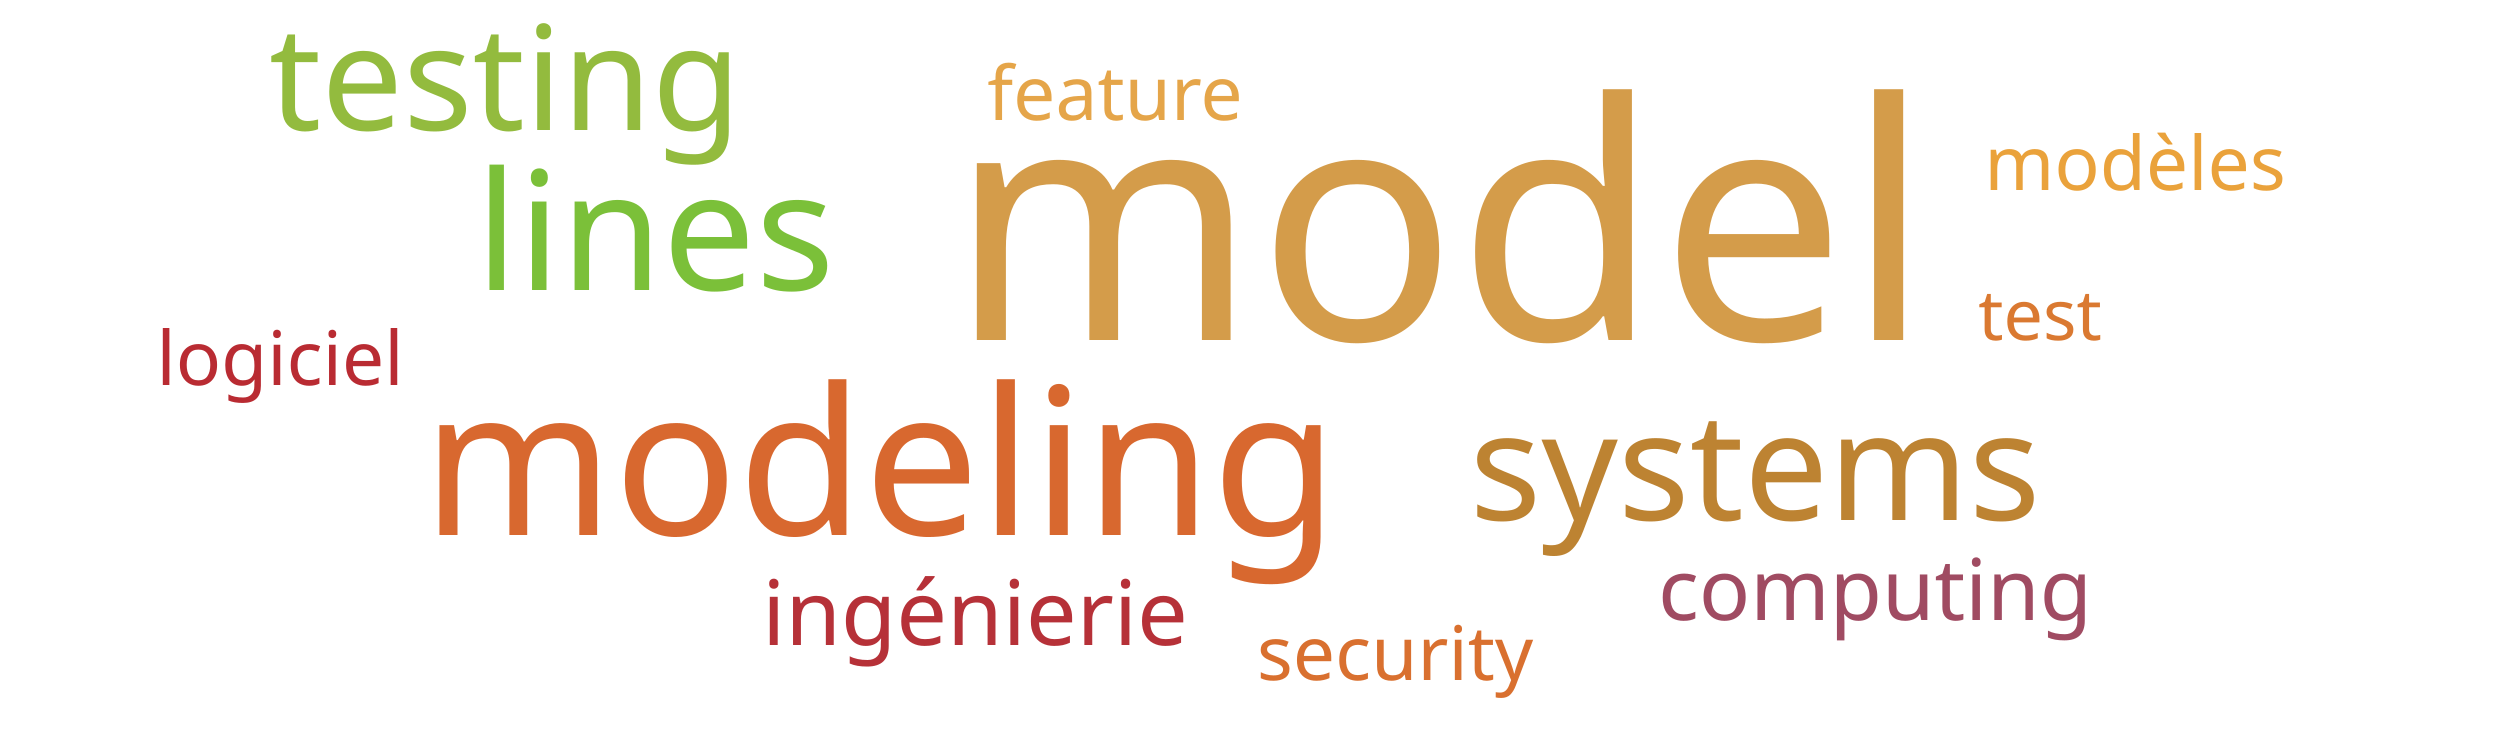
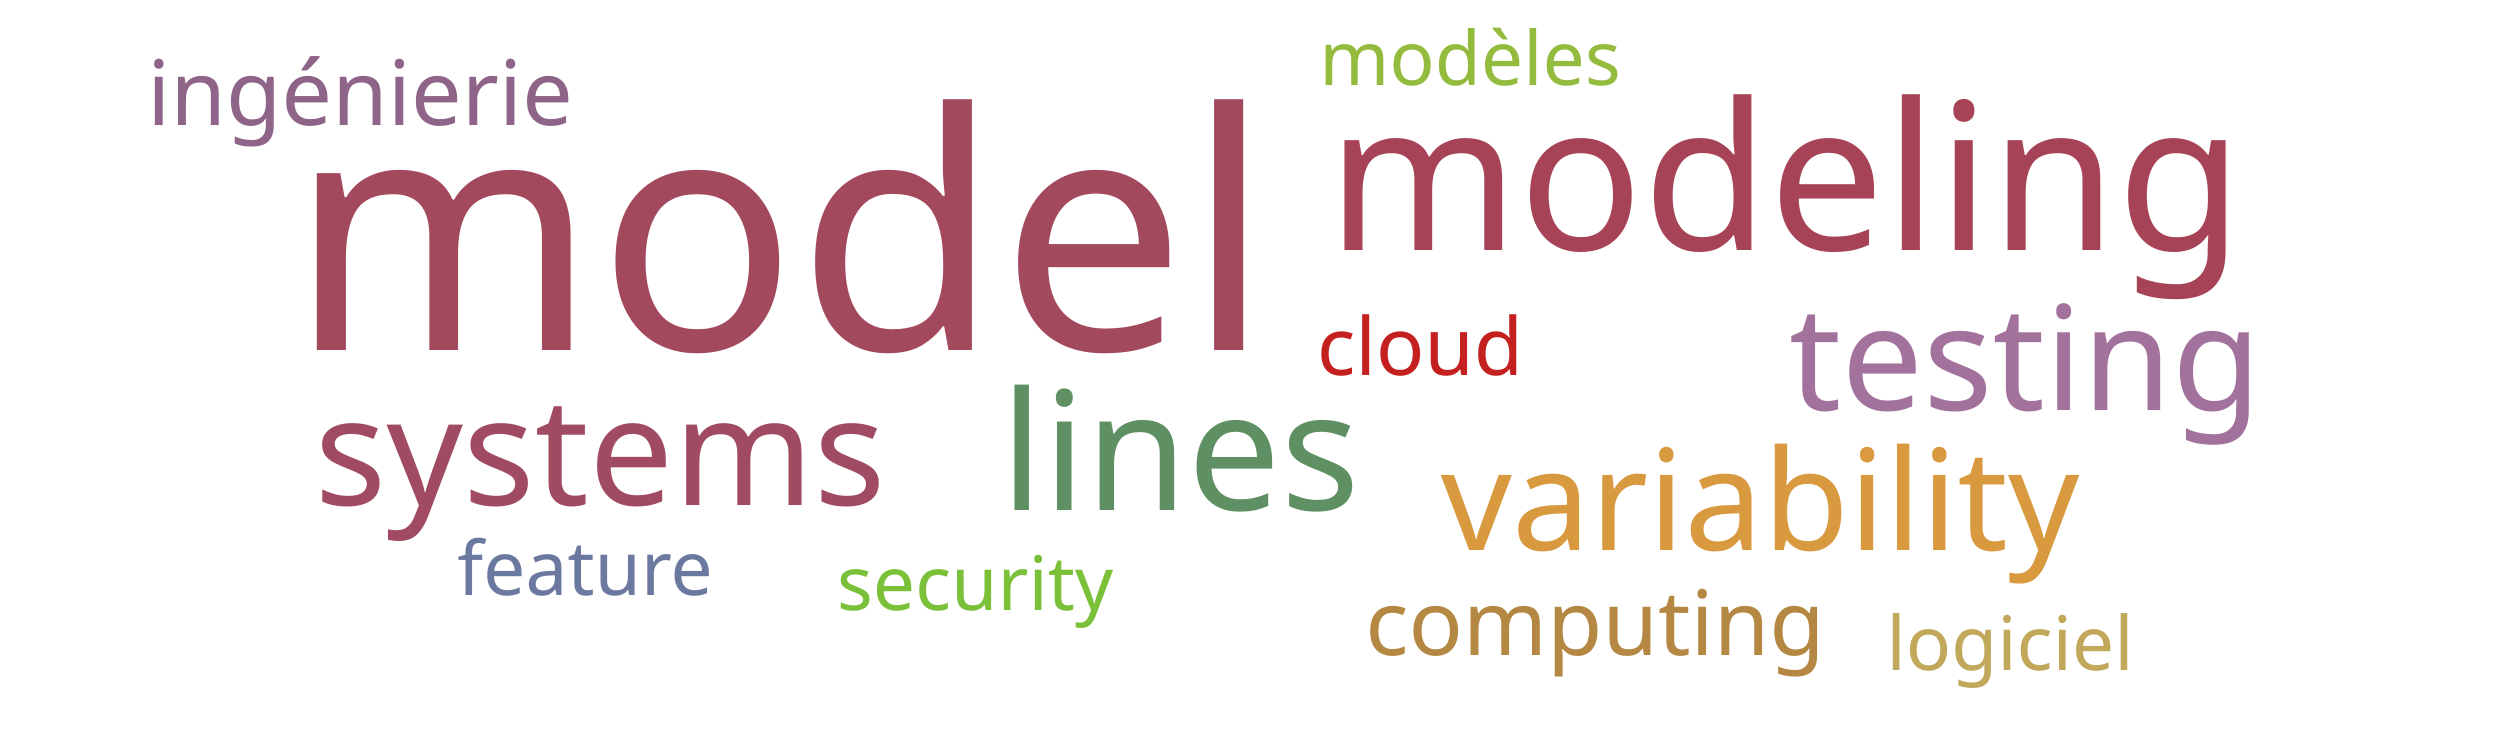
<svg xmlns="http://www.w3.org/2000/svg" width="500" height="150">
  <g transform="translate(250, 75)">
-     <text text-anchor="middle" style="font-family: Impact; font-size: 66px; fill: #d49c4a" transform="translate(38,-7)rotate(0)">model</text>
-     <text text-anchor="middle" style="font-family: Impact; font-size: 41px; fill: #d8682f" transform="translate(-74,32)rotate(0)">modeling</text>
-     <text text-anchor="middle" style="font-family: Impact; font-size: 33px; fill: #7bc039" transform="translate(-119,-17)rotate(0)">lines</text>
-     <text text-anchor="middle" style="font-family: Impact; font-size: 30px; fill: #bd8332" transform="translate(101,29)rotate(0)">systems</text>
-     <text text-anchor="middle" style="font-family: Impact; font-size: 29px; fill: #93bb3e" transform="translate(-149,-49)rotate(0)">testing</text>
-     <text text-anchor="middle" style="font-family: Impact; font-size: 18px; fill: #b63138" transform="translate(-55,54)rotate(0)">ingénierie</text>
-     <text text-anchor="middle" style="font-family: Impact; font-size: 17px; fill: #a04b62" transform="translate(125,49)rotate(0)">computing</text>
-     <text text-anchor="middle" style="font-family: Impact; font-size: 15px; fill: #e5a549" transform="translate(-27,-51)rotate(0)">feature</text>
-     <text text-anchor="middle" style="font-family: Impact; font-size: 15px; fill: #d9702f" transform="translate(29,61)rotate(0)">security</text>
-     <text text-anchor="middle" style="font-family: Impact; font-size: 15px; fill: #b92b32" transform="translate(-194,2)rotate(0)">logiciel</text>
-     <text text-anchor="middle" style="font-family: Impact; font-size: 15px; fill: #eaa23b" transform="translate(177,-37)rotate(0)">modèles</text>
-     <text text-anchor="middle" style="font-family: Impact; font-size: 14px; fill: #da7931" transform="translate(158,-7)rotate(0)">test</text>
+     <text text-anchor="middle" style="font-family: Impact; font-size: 66px; fill: #a3495e" transform="translate(-94,-5)rotate(0)">model</text>
+     <text text-anchor="middle" style="font-family: Impact; font-size: 41px; fill: #a74356" transform="translate(107,-25)rotate(0)">modeling</text>
+     <text text-anchor="middle" style="font-family: Impact; font-size: 33px; fill: #5e9063" transform="translate(-14,27)rotate(0)">lines</text>
+     <text text-anchor="middle" style="font-family: Impact; font-size: 30px; fill: #a04b62" transform="translate(-130,26)rotate(0)">systems</text>
+     <text text-anchor="middle" style="font-family: Impact; font-size: 29px; fill: #a2729c" transform="translate(155,7)rotate(0)">testing</text>
+     <text text-anchor="middle" style="font-family: Impact; font-size: 28px; fill: #d8993f" transform="translate(102,35)rotate(0)">variability</text>
+     <text text-anchor="middle" style="font-family: Impact; font-size: 18px; fill: #b48742" transform="translate(69,56)rotate(0)">computing</text>
+     <text text-anchor="middle" style="font-family: Impact; font-size: 18px; fill: #8e6488" transform="translate(-178,-50)rotate(0)">ingénierie</text>
+     <text text-anchor="middle" style="font-family: Impact; font-size: 16px; fill: #c42020" transform="translate(34,0)rotate(0)">cloud</text>
+     <text text-anchor="middle" style="font-family: Impact; font-size: 15px; fill: #6b789f" transform="translate(-133,44)rotate(0)">feature</text>
+     <text text-anchor="middle" style="font-family: Impact; font-size: 15px; fill: #7bc039" transform="translate(-55,47)rotate(0)">security</text>
+     <text text-anchor="middle" style="font-family: Impact; font-size: 15px; fill: #c1a85a" transform="translate(152,59)rotate(0)">logiciel</text>
+     <text text-anchor="middle" style="font-family: Impact; font-size: 15px; fill: #93bb3e" transform="translate(44,-58)rotate(0)">modèles</text>
  </g>
</svg>
